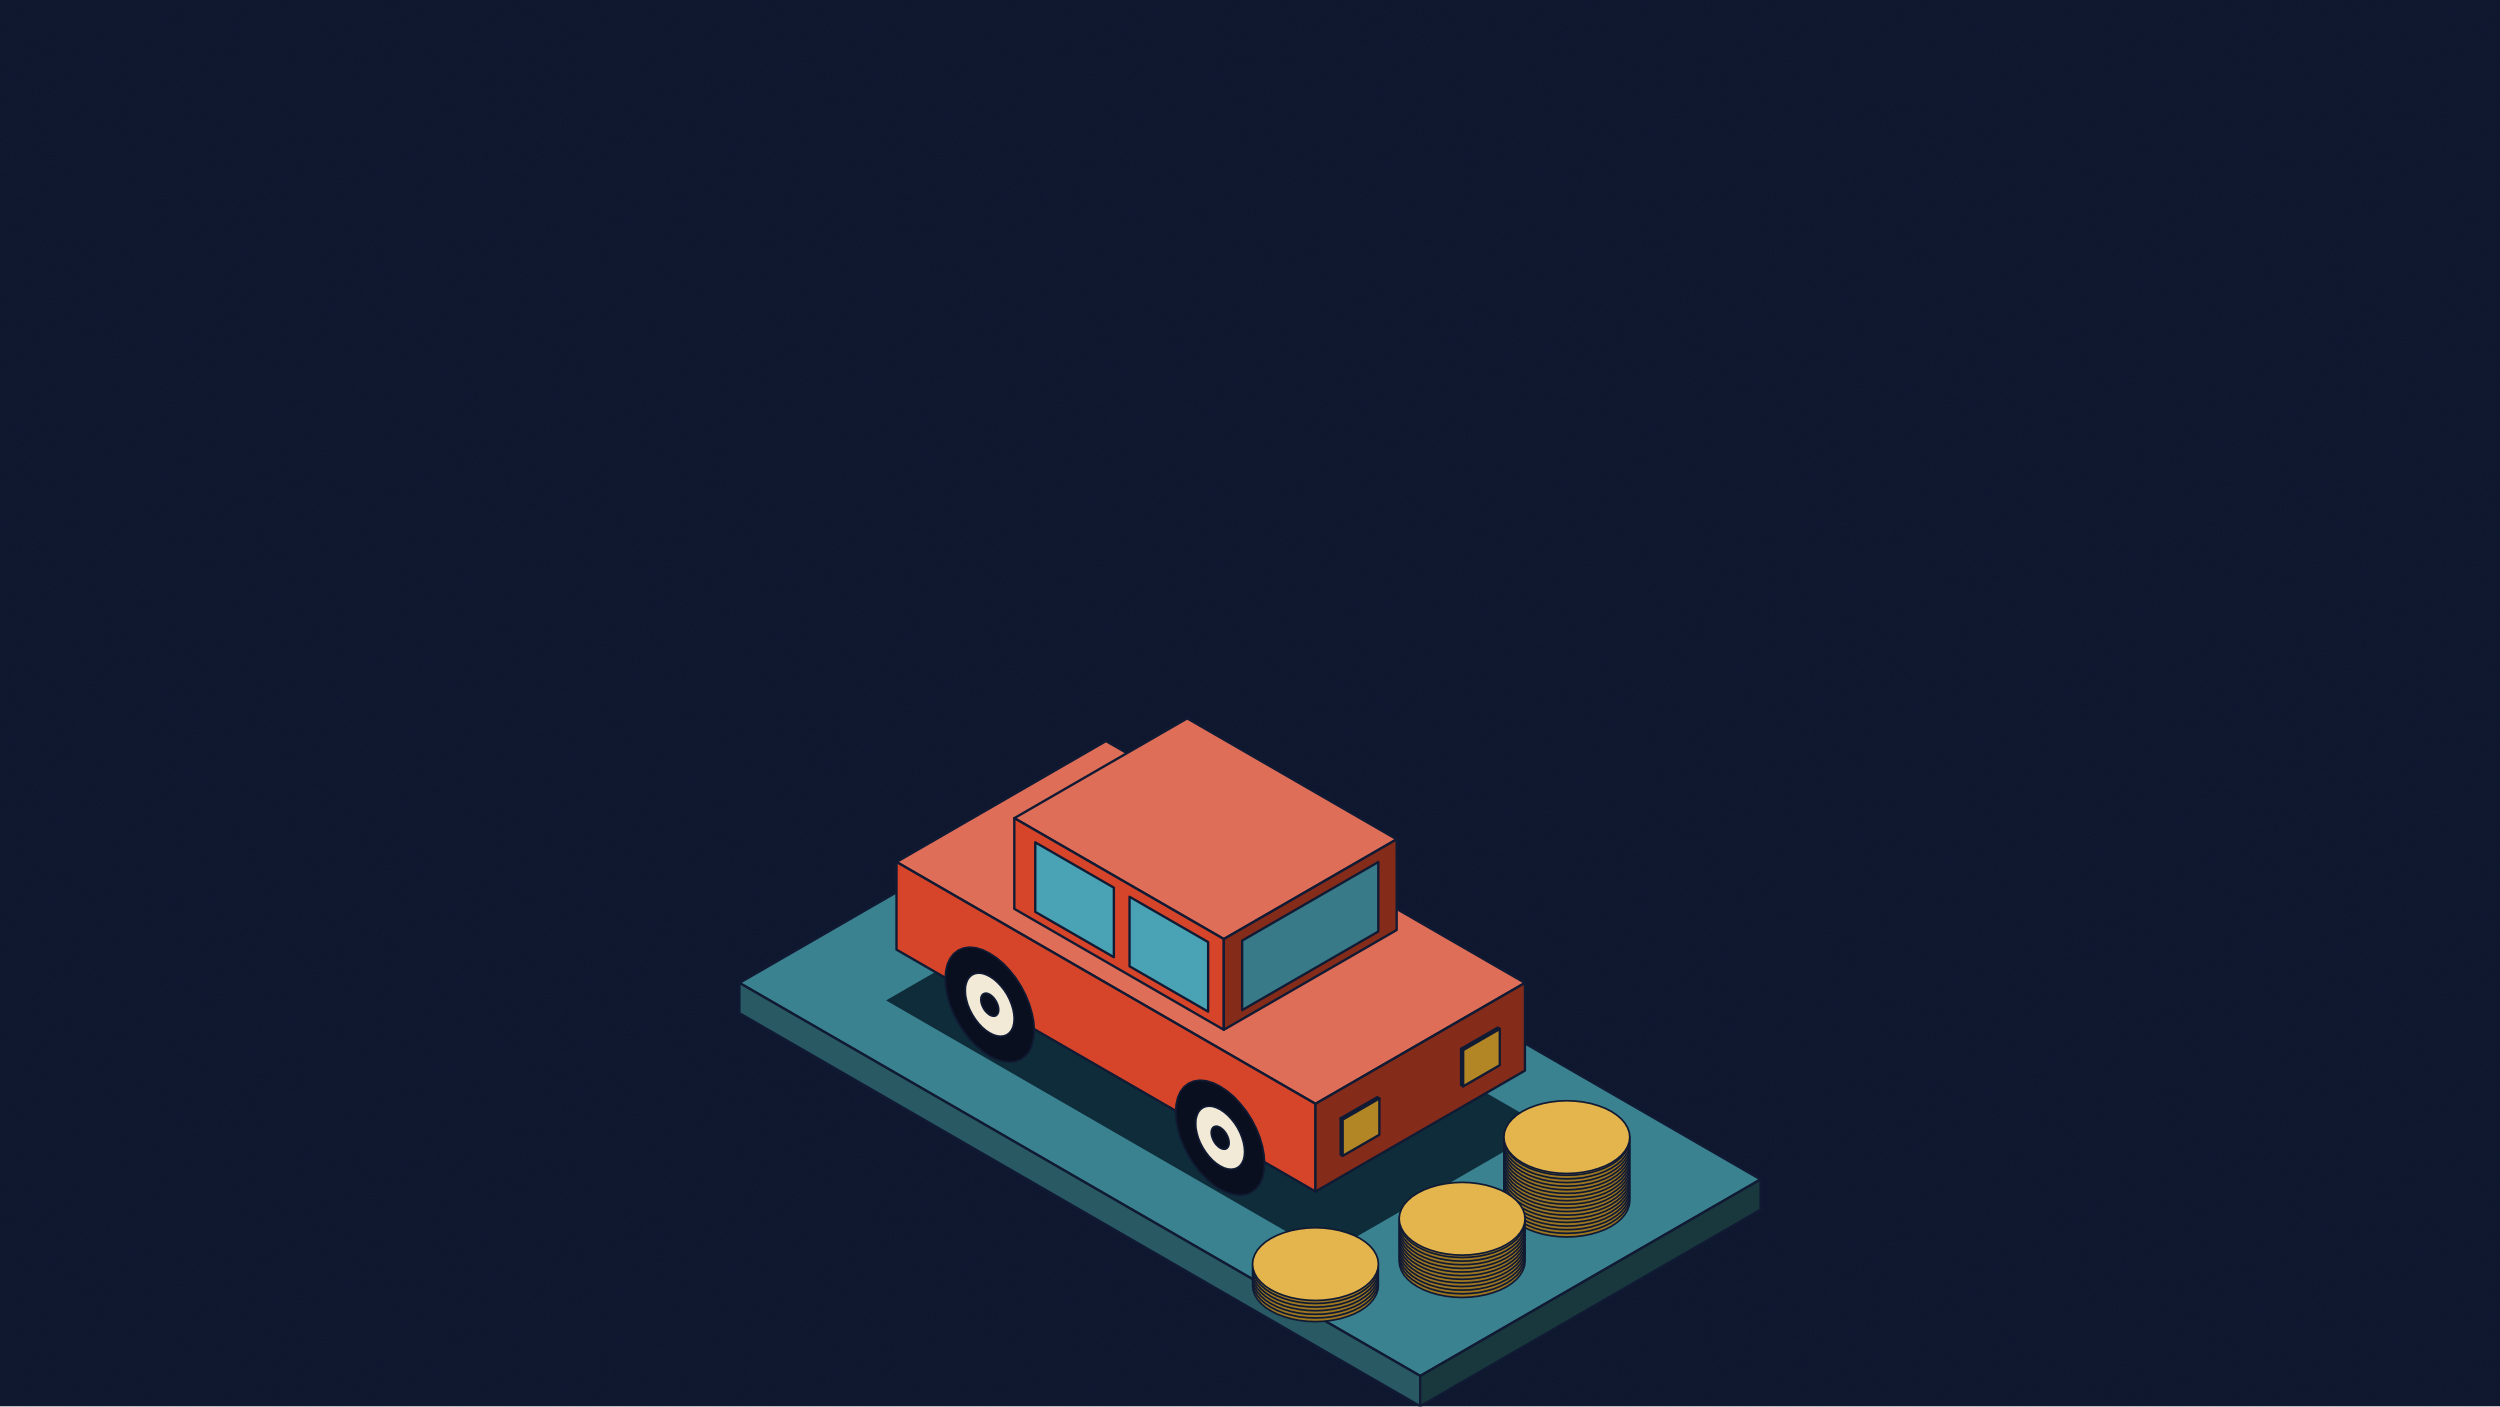
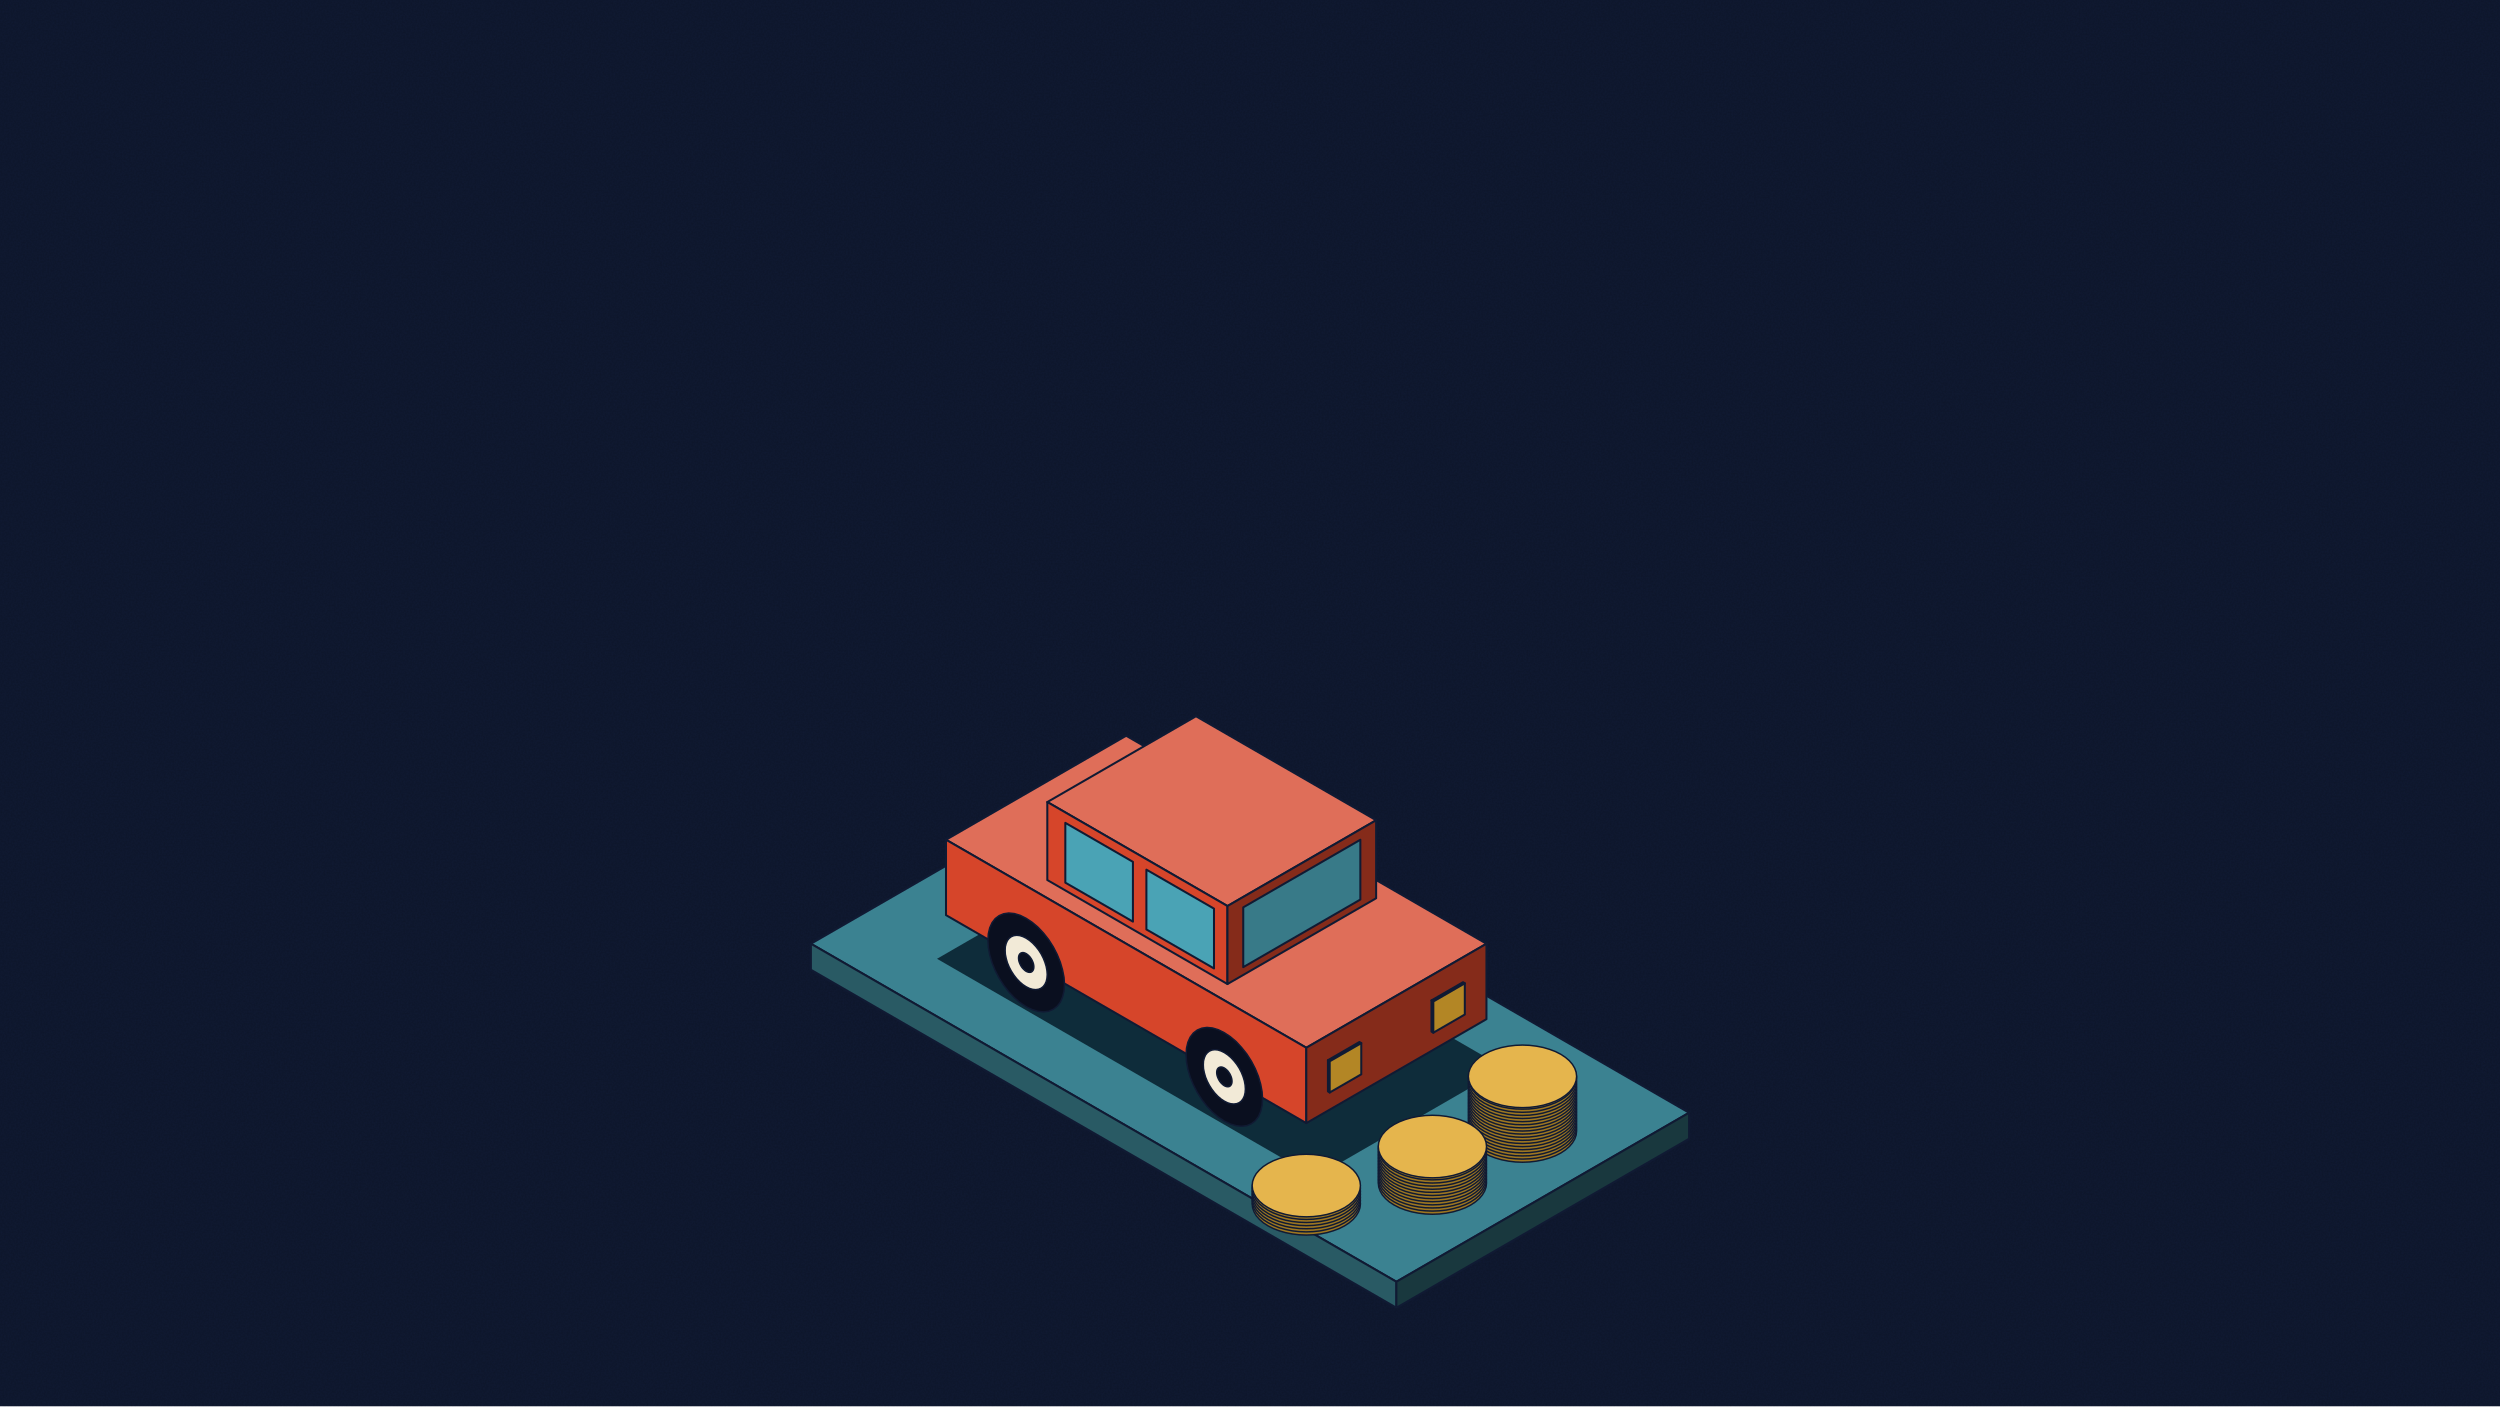
<svg xmlns="http://www.w3.org/2000/svg" viewBox="0 0 1600 900">
  <svg width="1600" height="900" viewBox="0 0 1600 900" preserveAspectRatio="xMidYMax slice">
    <defs>
      <filter id="f-grana">
        <feTurbulence type="fractalNoise" baseFrequency=".9" numOctaves="2" />
        <feColorMatrix values="0 0 0 0 0 0 0 0 0 0 0 0 0 0 0 0 0 0 .55 0" />
      </filter>
    </defs>
    <rect width="1600" height="900" fill="#101a33" />
    <rect width="1600" height="900" filter="url(#f-grana)" opacity=".35" />
  </svg>
-   <svg x="96" y="450" width="1408" height="450" viewBox="387.3 333.1 826 552.2" preserveAspectRatio="xMidYMax meet" overflow="hidden">
+   <svg x="96" y="450" width="1408" height="387" viewBox="387.3 333.1 826 552.2" preserveAspectRatio="xMidYMin meet" overflow="hidden">
    <defs>
      <filter id="s-grana">
        <feTurbulence type="fractalNoise" baseFrequency=".9" numOctaves="2" />
        <feColorMatrix values="0 0 0 0 0 0 0 0 0 0 0 0 0 0 0 0 0 0 .55 0" />
      </filter>
    </defs>
    <g transform="translate(8.8 16.9) scale(0.848)">
      <polygon points="775.8,450.0 1406.2,814.0 1091.0,996.0 460.5,632.0" fill="#3b8291" stroke="#101a33" stroke-width="2.2" stroke-linejoin="round" />
      <polygon points="460.5,632.0 1091.0,996.0 1091.0,1024.0 460.5,660.0" fill="#295a64" stroke="#101a33" stroke-width="2.2" stroke-linejoin="round" />
      <polygon points="1406.2,814.0 1091.0,996.0 1091.0,1024.0 1406.2,842.0" fill="#19383e" stroke="#101a33" stroke-width="2.2" stroke-linejoin="round" />
      <polygon points="800.0,530.6 1207.4,765.8 1003.7,883.4 596.3,648.2" fill="#0e2c3a" stroke="none" stroke-width="2.2" stroke-linejoin="round" />
      <polygon points="800.0,408.0 1188.0,632.0 994.0,744.0 606.0,520.0" fill="#df6e59" stroke="#101a33" stroke-width="2.2" stroke-linejoin="round" />
      <polygon points="606.0,520.0 994.0,744.0 994.0,825.2 606.0,601.2" fill="#d6452a" stroke="#101a33" stroke-width="2.2" stroke-linejoin="round" />
      <polygon points="1188.0,632.0 994.0,744.0 994.0,825.2 1188.0,713.2" fill="#852b1a" stroke="#101a33" stroke-width="2.2" stroke-linejoin="round" />
      <polygon points="875.2,387.0 1069.2,499.0 909.1,591.4 715.1,479.4" fill="#df6e59" stroke="#101a33" stroke-width="2.2" stroke-linejoin="round" />
      <polygon points="715.1,479.4 909.1,591.4 909.1,675.4 715.1,563.4" fill="#d6452a" stroke="#101a33" stroke-width="2.2" stroke-linejoin="round" />
      <polygon points="1069.2,499.0 909.1,591.4 909.1,675.4 1069.2,583.0" fill="#852b1a" stroke="#101a33" stroke-width="2.2" stroke-linejoin="round" />
      <polygon points="734.5,501.8 807.3,543.8 807.3,608.2 734.5,566.2" fill="#4aa3b5" stroke="#101a33" stroke-width="2.2" stroke-linejoin="round" />
      <polygon points="821.8,552.2 894.6,594.2 894.6,658.6 821.8,616.6" fill="#4aa3b5" stroke="#101a33" stroke-width="2.2" stroke-linejoin="round" />
      <polygon points="1052.2,520.0 926.1,592.8 926.1,657.2 1052.2,584.4" fill="#387a88" stroke="#101a33" stroke-width="2.2" stroke-linejoin="round" />
      <polygon points="1162.8,673.4 1164.7,674.6 1130.8,694.2 1128.8,693.0" fill="#e0a82e" stroke="#101a33" stroke-width="2.2" stroke-linejoin="round" />
      <polygon points="1128.8,693.0 1130.8,694.2 1130.8,727.8 1128.8,726.6" fill="#e0a82e" stroke="#101a33" stroke-width="2.2" stroke-linejoin="round" />
      <polygon points="1164.7,674.6 1130.8,694.2 1130.8,727.8 1164.7,708.2" fill="#b38625" stroke="#101a33" stroke-width="2.2" stroke-linejoin="round" />
      <polygon points="1051.2,737.8 1053.2,739.0 1019.2,758.6 1017.3,757.4" fill="#e0a82e" stroke="#101a33" stroke-width="2.2" stroke-linejoin="round" />
      <polygon points="1017.3,757.4 1019.2,758.6 1019.2,792.2 1017.3,791.0" fill="#e0a82e" stroke="#101a33" stroke-width="2.2" stroke-linejoin="round" />
      <polygon points="1053.2,739.0 1019.2,758.6 1019.2,792.2 1053.2,772.6" fill="#b38625" stroke="#101a33" stroke-width="2.2" stroke-linejoin="round" />
      <polygon points="733.6,676.0 733.1,668.2 731.5,660.1 729.1,651.8 725.7,643.4 721.5,635.3 716.6,627.6 711.1,620.6 705.1,614.2 698.8,608.9 692.3,604.6 685.9,601.4 679.6,599.5 673.6,598.9 668.1,599.7 663.2,601.7 659.0,604.9 655.6,609.3 653.1,614.8 651.6,621.2 651.1,628.4 651.6,636.1 653.1,644.2 655.6,652.6 659.0,660.9 663.2,669.0 668.1,676.7 673.6,683.8 679.6,690.1 685.9,695.5 692.3,699.8 698.8,702.9 705.1,704.8 711.1,705.4 716.6,704.7 721.5,702.6 725.7,699.4 729.1,695.0 731.5,689.5 733.1,683.1" fill="#0a0f1f" stroke="#101a33" stroke-width="1.6" stroke-linejoin="round" />
      <polygon points="715.0,665.2 714.7,661.0 713.9,656.5 712.5,651.9 710.7,647.4 708.4,642.9 705.7,638.7 702.6,634.8 699.3,631.3 695.9,628.4 692.3,626.0 688.8,624.3 685.3,623.2 682.0,622.9 679.0,623.3 676.3,624.4 674.0,626.2 672.1,628.6 670.8,631.6 669.9,635.1 669.7,639.1 669.9,643.3 670.8,647.8 672.1,652.4 674.0,657.0 676.3,661.4 679.0,665.6 682.0,669.5 685.3,673.0 688.8,676.0 692.3,678.3 695.9,680.1 699.3,681.1 702.6,681.4 705.7,681.0 708.4,679.9 710.7,678.1 712.5,675.7 713.9,672.7 714.7,669.2" fill="#f2ead7" stroke="#101a33" stroke-width="1.6" stroke-linejoin="round" />
      <polygon points="700.6,656.9 700.5,655.4 700.2,653.7 699.7,652.1 699.0,650.4 698.2,648.8 697.2,647.3 696.1,645.8 694.9,644.6 693.6,643.5 692.3,642.6 691.0,642.0 689.8,641.6 688.6,641.5 687.5,641.7 686.5,642.1 685.7,642.7 685.0,643.6 684.5,644.7 684.2,646.0 684.1,647.4 684.2,648.9 684.5,650.6 685.0,652.2 685.7,653.9 686.5,655.5 687.5,657.1 688.6,658.5 689.8,659.7 691.0,660.8 692.3,661.7 693.6,662.3 694.9,662.7 696.1,662.8 697.2,662.7 698.2,662.3 699.0,661.6 699.7,660.7 700.2,659.6 700.5,658.4" fill="#0a0f1f" stroke="#101a33" stroke-width="1.6" stroke-linejoin="round" />
      <polygon points="946.9,799.2 946.4,791.4 944.9,783.3 942.5,775.0 939.1,766.6 934.9,758.5 930.0,750.8 924.4,743.8 918.5,737.4 912.2,732.1 905.7,727.8 899.3,724.6 893.0,722.7 887.0,722.1 881.5,722.9 876.6,724.9 872.4,728.1 869.0,732.5 866.5,738.0 865.0,744.4 864.5,751.6 865.0,759.3 866.5,767.4 869.0,775.8 872.4,784.1 876.6,792.2 881.5,799.9 887.0,807.0 893.0,813.3 899.3,818.7 905.7,823.0 912.2,826.1 918.5,828.0 924.4,828.6 930.0,827.9 934.9,825.8 939.1,822.6 942.5,818.2 944.9,812.7 946.4,806.3" fill="#0a0f1f" stroke="#101a33" stroke-width="1.6" stroke-linejoin="round" />
      <polygon points="928.4,788.5 928.1,784.2 927.3,779.7 925.9,775.1 924.1,770.6 921.8,766.1 919.1,761.9 916.0,758.0 912.7,754.5 909.3,751.6 905.7,749.2 902.2,747.5 898.7,746.4 895.4,746.1 892.4,746.5 889.7,747.6 887.4,749.4 885.5,751.8 884.2,754.8 883.3,758.3 883.1,762.3 883.3,766.5 884.2,771.0 885.5,775.6 887.4,780.2 889.7,784.6 892.4,788.8 895.4,792.7 898.7,796.2 902.2,799.2 905.7,801.5 909.3,803.3 912.7,804.3 916.0,804.6 919.1,804.2 921.8,803.1 924.1,801.3 925.9,798.9 927.3,795.9 928.1,792.4" fill="#f2ead7" stroke="#101a33" stroke-width="1.6" stroke-linejoin="round" />
      <polygon points="914.0,780.1 913.9,778.6 913.6,776.9 913.1,775.3 912.4,773.6 911.6,772.0 910.6,770.5 909.5,769.0 908.3,767.8 907.0,766.7 905.7,765.8 904.4,765.2 903.2,764.8 902.0,764.7 900.9,764.9 899.9,765.3 899.1,765.9 898.4,766.8 897.9,767.9 897.6,769.2 897.5,770.6 897.6,772.1 897.9,773.8 898.4,775.4 899.1,777.1 899.9,778.7 900.9,780.3 902.0,781.7 903.2,782.9 904.4,784.0 905.7,784.9 907.0,785.5 908.3,785.9 909.5,786.0 910.6,785.9 911.6,785.5 912.4,784.8 913.1,783.9 913.6,782.8 913.9,781.6" fill="#0a0f1f" stroke="#101a33" stroke-width="1.6" stroke-linejoin="round" />
      <polygon points="1268.0,857.4 1262.3,860.3 1255.9,862.7 1249.1,864.7 1241.9,866.1 1234.4,867.0 1226.8,867.3 1219.2,867.0 1211.7,866.1 1204.5,864.7 1197.6,862.7 1191.3,860.3 1185.6,857.4 1180.5,854.1 1176.3,850.4 1172.9,846.5 1170.5,842.3 1169.0,838.0 1168.5,833.6 1169.0,829.2 1170.5,824.9 1172.9,820.7 1176.3,816.8 1180.5,813.1 1185.6,809.8 1191.3,806.9 1197.6,804.5 1204.5,802.5 1211.7,801.1 1219.2,800.2 1226.8,799.9 1234.4,800.2 1241.9,801.1 1249.1,802.5 1255.9,804.5 1262.3,806.9 1268.0,809.8 1273.0,813.1 1277.3,816.8 1280.6,820.7 1283.1,824.9 1284.6,829.2 1285.1,833.6 1284.6,838.0 1283.1,842.3 1280.6,846.5 1277.3,850.4 1273.0,854.1" fill="#9d7620" stroke="#101a33" stroke-width="1.6" stroke-linejoin="round" />
      <polygon points="1268.0,854.0 1262.3,856.9 1255.9,859.4 1249.1,861.3 1241.9,862.8 1234.4,863.6 1226.8,863.9 1219.2,863.6 1211.7,862.8 1204.5,861.3 1197.6,859.4 1191.3,856.9 1185.6,854.0 1180.5,850.7 1176.3,847.1 1172.9,843.1 1170.5,839.0 1169.0,834.6 1168.5,830.2 1169.0,825.8 1170.5,821.5 1172.9,817.4 1176.3,813.4 1180.5,809.8 1185.6,806.4 1191.3,803.5 1197.6,801.1 1204.5,799.1 1211.7,797.7 1219.2,796.9 1226.8,796.6 1234.4,796.9 1241.9,797.7 1249.1,799.1 1255.9,801.1 1262.3,803.5 1268.0,806.4 1273.0,809.8 1277.3,813.4 1280.6,817.4 1283.1,821.5 1284.6,825.8 1285.1,830.2 1284.6,834.6 1283.1,839.0 1280.6,843.1 1277.3,847.1 1273.0,850.7" fill="#9d7620" stroke="#101a33" stroke-width="1.6" stroke-linejoin="round" />
      <polygon points="1268.0,850.7 1262.3,853.6 1255.9,856.0 1249.1,858.0 1241.9,859.4 1234.4,860.3 1226.8,860.5 1219.2,860.3 1211.7,859.4 1204.5,858.0 1197.6,856.0 1191.3,853.6 1185.6,850.7 1180.5,847.4 1176.3,843.7 1172.9,839.8 1170.5,835.6 1169.0,831.3 1168.5,826.9 1169.0,822.5 1170.5,818.2 1172.9,814.0 1176.3,810.1 1180.5,806.4 1185.6,803.1 1191.3,800.2 1197.6,797.7 1204.5,795.8 1211.7,794.4 1219.2,793.5 1226.8,793.2 1234.4,793.5 1241.9,794.4 1249.1,795.8 1255.9,797.7 1262.3,800.2 1268.0,803.1 1273.0,806.4 1277.3,810.1 1280.6,814.0 1283.1,818.2 1284.6,822.5 1285.1,826.9 1284.6,831.3 1283.1,835.6 1280.6,839.8 1277.3,843.7 1273.0,847.4" fill="#9d7620" stroke="#101a33" stroke-width="1.6" stroke-linejoin="round" />
      <polygon points="1268.0,847.3 1262.3,850.2 1255.9,852.7 1249.1,854.6 1241.9,856.0 1234.4,856.9 1226.8,857.2 1219.2,856.9 1211.7,856.0 1204.5,854.6 1197.6,852.7 1191.3,850.2 1185.6,847.3 1180.5,844.0 1176.3,840.3 1172.9,836.4 1170.5,832.2 1169.0,827.9 1168.5,823.5 1169.0,819.1 1170.5,814.8 1172.9,810.6 1176.3,806.7 1180.5,803.0 1185.6,799.7 1191.3,796.8 1197.6,794.4 1204.5,792.4 1211.7,791.0 1219.2,790.1 1226.8,789.9 1234.4,790.1 1241.9,791.0 1249.1,792.4 1255.9,794.4 1262.3,796.8 1268.0,799.7 1273.0,803.0 1277.3,806.7 1280.6,810.6 1283.1,814.8 1284.6,819.1 1285.1,823.5 1284.6,827.9 1283.1,832.2 1280.6,836.4 1277.3,840.3 1273.0,844.0" fill="#9d7620" stroke="#101a33" stroke-width="1.6" stroke-linejoin="round" />
      <polygon points="1268.0,844.0 1262.3,846.9 1255.9,849.3 1249.1,851.3 1241.9,852.7 1234.4,853.5 1226.8,853.8 1219.2,853.5 1211.7,852.7 1204.5,851.3 1197.6,849.3 1191.3,846.9 1185.6,844.0 1180.5,840.6 1176.3,837.0 1172.9,833.0 1170.5,828.9 1169.0,824.6 1168.5,820.2 1169.0,815.8 1170.5,811.4 1172.9,807.3 1176.3,803.3 1180.5,799.7 1185.6,796.4 1191.3,793.5 1197.6,791.0 1204.5,789.1 1211.7,787.6 1219.2,786.8 1226.8,786.5 1234.4,786.8 1241.9,787.6 1249.1,789.1 1255.9,791.0 1262.3,793.5 1268.0,796.4 1273.0,799.7 1277.3,803.3 1280.6,807.3 1283.1,811.4 1284.6,815.8 1285.1,820.2 1284.6,824.6 1283.1,828.9 1280.6,833.0 1277.3,837.0 1273.0,840.6" fill="#9d7620" stroke="#101a33" stroke-width="1.6" stroke-linejoin="round" />
      <polygon points="1268.0,840.6 1262.3,843.5 1255.9,845.9 1249.1,847.9 1241.9,849.3 1234.4,850.2 1226.8,850.5 1219.2,850.2 1211.7,849.3 1204.5,847.9 1197.6,845.9 1191.3,843.5 1185.6,840.6 1180.5,837.3 1176.3,833.6 1172.9,829.7 1170.5,825.5 1169.0,821.2 1168.5,816.8 1169.0,812.4 1170.5,808.1 1172.9,803.9 1176.3,800.0 1180.5,796.3 1185.6,793.0 1191.3,790.1 1197.6,787.7 1204.5,785.7 1211.7,784.3 1219.2,783.4 1226.8,783.1 1234.4,783.4 1241.9,784.3 1249.1,785.7 1255.9,787.7 1262.3,790.1 1268.0,793.0 1273.0,796.3 1277.3,800.0 1280.6,803.9 1283.1,808.1 1284.6,812.4 1285.1,816.8 1284.6,821.2 1283.1,825.5 1280.6,829.7 1277.3,833.6 1273.0,837.3" fill="#9d7620" stroke="#101a33" stroke-width="1.6" stroke-linejoin="round" />
      <polygon points="1268.0,837.2 1262.3,840.1 1255.9,842.6 1249.1,844.5 1241.9,846.0 1234.4,846.8 1226.8,847.1 1219.2,846.8 1211.7,846.0 1204.5,844.5 1197.6,842.6 1191.3,840.1 1185.6,837.2 1180.5,833.9 1176.3,830.3 1172.9,826.3 1170.5,822.2 1169.0,817.8 1168.5,813.4 1169.0,809.0 1170.5,804.7 1172.9,800.6 1176.3,796.6 1180.5,793.0 1185.6,789.6 1191.3,786.7 1197.6,784.3 1204.5,782.3 1211.7,780.9 1219.2,780.1 1226.8,779.8 1234.4,780.1 1241.9,780.9 1249.1,782.3 1255.9,784.3 1262.3,786.7 1268.0,789.6 1273.0,793.0 1277.3,796.6 1280.6,800.6 1283.1,804.7 1284.6,809.0 1285.1,813.4 1284.6,817.8 1283.1,822.2 1280.6,826.3 1277.3,830.3 1273.0,833.9" fill="#9d7620" stroke="#101a33" stroke-width="1.6" stroke-linejoin="round" />
      <polygon points="1268.0,833.9 1262.3,836.8 1255.9,839.2 1249.1,841.2 1241.9,842.6 1234.4,843.5 1226.8,843.7 1219.2,843.5 1211.7,842.6 1204.5,841.2 1197.6,839.2 1191.3,836.8 1185.6,833.9 1180.5,830.6 1176.3,826.9 1172.9,823.0 1170.5,818.8 1169.0,814.5 1168.5,810.1 1169.0,805.7 1170.5,801.4 1172.9,797.2 1176.3,793.3 1180.5,789.6 1185.6,786.3 1191.3,783.4 1197.6,780.9 1204.5,779.0 1211.7,777.6 1219.2,776.7 1226.8,776.4 1234.4,776.7 1241.9,777.6 1249.1,779.0 1255.9,780.9 1262.3,783.4 1268.0,786.3 1273.0,789.6 1277.3,793.3 1280.6,797.2 1283.1,801.4 1284.6,805.7 1285.1,810.1 1284.6,814.5 1283.1,818.8 1280.6,823.0 1277.3,826.9 1273.0,830.6" fill="#9d7620" stroke="#101a33" stroke-width="1.6" stroke-linejoin="round" />
      <polygon points="1268.0,830.5 1262.3,833.4 1255.9,835.9 1249.1,837.8 1241.9,839.2 1234.4,840.1 1226.8,840.4 1219.2,840.1 1211.7,839.2 1204.5,837.8 1197.6,835.9 1191.3,833.4 1185.6,830.5 1180.5,827.2 1176.3,823.5 1172.9,819.6 1170.5,815.4 1169.0,811.1 1168.5,806.7 1169.0,802.3 1170.5,798.0 1172.9,793.8 1176.3,789.9 1180.5,786.2 1185.6,782.9 1191.3,780.0 1197.6,777.6 1204.5,775.6 1211.7,774.2 1219.2,773.3 1226.8,773.1 1234.4,773.3 1241.9,774.2 1249.1,775.6 1255.9,777.6 1262.3,780.0 1268.0,782.9 1273.0,786.2 1277.3,789.9 1280.6,793.8 1283.1,798.0 1284.6,802.3 1285.1,806.7 1284.6,811.1 1283.1,815.4 1280.6,819.6 1277.3,823.5 1273.0,827.2" fill="#9d7620" stroke="#101a33" stroke-width="1.6" stroke-linejoin="round" />
      <polygon points="1268.0,827.2 1262.3,830.1 1255.9,832.5 1249.1,834.5 1241.9,835.9 1234.4,836.7 1226.8,837.0 1219.2,836.7 1211.7,835.9 1204.5,834.5 1197.6,832.5 1191.3,830.1 1185.6,827.2 1180.5,823.8 1176.3,820.2 1172.9,816.2 1170.5,812.1 1169.0,807.8 1168.5,803.4 1169.0,799.0 1170.5,794.6 1172.9,790.5 1176.3,786.5 1180.5,782.9 1185.6,779.6 1191.3,776.7 1197.6,774.2 1204.5,772.3 1211.7,770.8 1219.2,770.0 1226.8,769.7 1234.4,770.0 1241.9,770.8 1249.1,772.3 1255.9,774.2 1262.3,776.7 1268.0,779.6 1273.0,782.9 1277.3,786.5 1280.6,790.5 1283.1,794.6 1284.6,799.0 1285.1,803.4 1284.6,807.8 1283.1,812.1 1280.6,816.2 1277.3,820.2 1273.0,823.8" fill="#9d7620" stroke="#101a33" stroke-width="1.6" stroke-linejoin="round" />
      <polygon points="1268.0,823.8 1262.3,826.7 1255.9,829.1 1249.1,831.1 1241.9,832.5 1234.4,833.4 1226.8,833.7 1219.2,833.4 1211.7,832.5 1204.5,831.1 1197.6,829.1 1191.3,826.7 1185.6,823.8 1180.5,820.5 1176.3,816.8 1172.9,812.9 1170.5,808.7 1169.0,804.4 1168.5,800.0 1169.0,795.6 1170.5,791.3 1172.9,787.1 1176.3,783.2 1180.5,779.5 1185.6,776.2 1191.3,773.3 1197.6,770.9 1204.5,768.9 1211.7,767.5 1219.2,766.6 1226.8,766.3 1234.4,766.6 1241.9,767.5 1249.1,768.9 1255.9,770.9 1262.3,773.3 1268.0,776.2 1273.0,779.5 1277.3,783.2 1280.6,787.1 1283.1,791.3 1284.6,795.6 1285.1,800.0 1284.6,804.4 1283.1,808.7 1280.6,812.9 1277.3,816.8 1273.0,820.5" fill="#9d7620" stroke="#101a33" stroke-width="1.6" stroke-linejoin="round" />
      <polygon points="1268.0,820.4 1262.3,823.3 1255.9,825.8 1249.1,827.7 1241.9,829.2 1234.4,830.0 1226.8,830.3 1219.2,830.0 1211.7,829.2 1204.5,827.7 1197.6,825.8 1191.3,823.3 1185.6,820.4 1180.5,817.1 1176.3,813.5 1172.9,809.5 1170.5,805.4 1169.0,801.0 1168.5,796.6 1169.0,792.2 1170.5,787.9 1172.9,783.8 1176.3,779.8 1180.5,776.2 1185.6,772.8 1191.3,769.9 1197.6,767.5 1204.5,765.5 1211.7,764.1 1219.2,763.3 1226.8,763.0 1234.4,763.3 1241.9,764.1 1249.1,765.5 1255.9,767.5 1262.3,769.9 1268.0,772.8 1273.0,776.2 1277.3,779.8 1280.6,783.8 1283.1,787.9 1284.6,792.2 1285.1,796.6 1284.6,801.0 1283.1,805.4 1280.6,809.5 1277.3,813.5 1273.0,817.1" fill="#9d7620" stroke="#101a33" stroke-width="1.6" stroke-linejoin="round" />
      <polygon points="1268.0,817.1 1262.3,820.0 1255.9,822.4 1249.1,824.4 1241.9,825.8 1234.4,826.7 1226.8,826.9 1219.2,826.7 1211.7,825.8 1204.5,824.4 1197.6,822.4 1191.3,820.0 1185.6,817.1 1180.5,813.8 1176.3,810.1 1172.9,806.2 1170.5,802.0 1169.0,797.7 1168.5,793.3 1169.0,788.9 1170.5,784.6 1172.9,780.4 1176.3,776.5 1180.5,772.8 1185.6,769.5 1191.3,766.6 1197.6,764.1 1204.5,762.2 1211.7,760.8 1219.2,759.9 1226.8,759.6 1234.4,759.9 1241.9,760.8 1249.1,762.2 1255.9,764.1 1262.3,766.6 1268.0,769.5 1273.0,772.8 1277.3,776.5 1280.6,780.4 1283.1,784.6 1284.6,788.9 1285.1,793.3 1284.6,797.7 1283.1,802.0 1280.6,806.2 1277.3,810.1 1273.0,813.8" fill="#9d7620" stroke="#101a33" stroke-width="1.6" stroke-linejoin="round" />
      <polygon points="1268.0,813.7 1262.3,816.6 1255.9,819.1 1249.1,821.0 1241.9,822.4 1234.4,823.3 1226.8,823.6 1219.2,823.3 1211.7,822.4 1204.5,821.0 1197.6,819.1 1191.3,816.6 1185.6,813.7 1180.5,810.4 1176.3,806.7 1172.9,802.8 1170.5,798.6 1169.0,794.3 1168.5,789.9 1169.0,785.5 1170.5,781.2 1172.9,777.0 1176.3,773.1 1180.5,769.4 1185.6,766.1 1191.3,763.2 1197.6,760.8 1204.5,758.8 1211.7,757.4 1219.2,756.5 1226.8,756.3 1234.4,756.5 1241.9,757.4 1249.1,758.8 1255.9,760.8 1262.3,763.2 1268.0,766.1 1273.0,769.4 1277.3,773.1 1280.6,777.0 1283.1,781.2 1284.6,785.5 1285.1,789.9 1284.6,794.3 1283.1,798.6 1280.6,802.8 1277.3,806.7 1273.0,810.4" fill="#9d7620" stroke="#101a33" stroke-width="1.6" stroke-linejoin="round" />
      <polygon points="1268.0,810.4 1262.3,813.3 1255.9,815.7 1249.1,817.7 1241.9,819.1 1234.4,819.9 1226.8,820.2 1219.2,819.9 1211.7,819.1 1204.5,817.7 1197.6,815.7 1191.3,813.3 1185.6,810.4 1180.5,807.0 1176.3,803.4 1172.9,799.4 1170.5,795.3 1169.0,791.0 1168.5,786.6 1169.0,782.2 1170.5,777.8 1172.9,773.7 1176.3,769.7 1180.5,766.1 1185.6,762.8 1191.3,759.9 1197.6,757.4 1204.5,755.5 1211.7,754.0 1219.2,753.2 1226.8,752.9 1234.4,753.2 1241.9,754.0 1249.1,755.5 1255.9,757.4 1262.3,759.9 1268.0,762.8 1273.0,766.1 1277.3,769.7 1280.6,773.7 1283.1,777.8 1284.6,782.2 1285.1,786.6 1284.6,791.0 1283.1,795.3 1280.6,799.4 1277.3,803.4 1273.0,807.0" fill="#9d7620" stroke="#101a33" stroke-width="1.6" stroke-linejoin="round" />
      <polygon points="1268.0,807.0 1262.3,809.9 1255.9,812.3 1249.1,814.3 1241.9,815.7 1234.4,816.6 1226.8,816.9 1219.2,816.6 1211.7,815.7 1204.5,814.3 1197.6,812.3 1191.3,809.9 1185.6,807.0 1180.5,803.7 1176.3,800.0 1172.9,796.1 1170.5,791.9 1169.0,787.6 1168.5,783.2 1169.0,778.8 1170.5,774.5 1172.9,770.3 1176.3,766.4 1180.5,762.7 1185.6,759.4 1191.3,756.5 1197.6,754.1 1204.5,752.1 1211.7,750.7 1219.2,749.8 1226.8,749.5 1234.4,749.8 1241.9,750.7 1249.1,752.1 1255.9,754.1 1262.3,756.5 1268.0,759.4 1273.0,762.7 1277.3,766.4 1280.6,770.3 1283.1,774.5 1284.6,778.8 1285.1,783.2 1284.6,787.6 1283.1,791.9 1280.6,796.1 1277.3,800.0 1273.0,803.7" fill="#9d7620" stroke="#101a33" stroke-width="1.6" stroke-linejoin="round" />
      <polygon points="1268.0,803.6 1262.3,806.5 1255.9,809.0 1249.1,810.9 1241.9,812.4 1234.4,813.2 1226.8,813.5 1219.2,813.2 1211.7,812.4 1204.5,810.9 1197.6,809.0 1191.3,806.5 1185.6,803.6 1180.5,800.3 1176.3,796.7 1172.9,792.7 1170.5,788.6 1169.0,784.2 1168.5,779.8 1169.0,775.4 1170.5,771.1 1172.9,767.0 1176.3,763.0 1180.5,759.4 1185.6,756.0 1191.3,753.1 1197.6,750.7 1204.5,748.7 1211.7,747.3 1219.2,746.5 1226.8,746.2 1234.4,746.5 1241.9,747.3 1249.1,748.7 1255.9,750.7 1262.3,753.1 1268.0,756.0 1273.0,759.4 1277.3,763.0 1280.6,767.0 1283.1,771.1 1284.6,775.4 1285.1,779.8 1284.6,784.2 1283.1,788.6 1280.6,792.7 1277.3,796.7 1273.0,800.3" fill="#9d7620" stroke="#101a33" stroke-width="1.6" stroke-linejoin="round" />
      <polygon points="1268.0,800.3 1262.3,803.2 1255.9,805.6 1249.1,807.6 1241.9,809.0 1234.4,809.9 1226.8,810.1 1219.2,809.9 1211.7,809.0 1204.5,807.6 1197.6,805.6 1191.3,803.2 1185.6,800.3 1180.5,797.0 1176.3,793.3 1172.9,789.4 1170.5,785.2 1169.0,780.9 1168.5,776.5 1169.0,772.1 1170.5,767.8 1172.9,763.6 1176.3,759.7 1180.5,756.0 1185.6,752.7 1191.3,749.8 1197.6,747.3 1204.5,745.4 1211.7,744.0 1219.2,743.1 1226.8,742.8 1234.4,743.1 1241.9,744.0 1249.1,745.4 1255.9,747.3 1262.3,749.8 1268.0,752.7 1273.0,756.0 1277.3,759.7 1280.6,763.6 1283.1,767.8 1284.6,772.1 1285.1,776.5 1284.6,780.9 1283.1,785.2 1280.6,789.4 1277.3,793.3 1273.0,797.0" fill="#9d7620" stroke="#101a33" stroke-width="1.6" stroke-linejoin="round" />
      <polygon points="1268.0,798.6 1262.3,801.5 1255.9,803.9 1249.1,805.9 1241.9,807.3 1234.4,808.2 1226.8,808.5 1219.2,808.2 1211.7,807.3 1204.5,805.9 1197.6,803.9 1191.3,801.5 1185.6,798.6 1180.5,795.3 1176.3,791.6 1172.9,787.7 1170.5,783.5 1169.0,779.2 1168.5,774.8 1169.0,770.4 1170.5,766.1 1172.9,761.9 1176.3,758.0 1180.5,754.3 1185.6,751.0 1191.3,748.1 1197.6,745.7 1204.5,743.7 1211.7,742.3 1219.2,741.4 1226.8,741.1 1234.4,741.4 1241.9,742.3 1249.1,743.7 1255.9,745.7 1262.3,748.1 1268.0,751.0 1273.0,754.3 1277.3,758.0 1280.6,761.9 1283.1,766.1 1284.6,770.4 1285.1,774.8 1284.6,779.2 1283.1,783.5 1280.6,787.7 1277.3,791.6 1273.0,795.3" fill="#e5b54d" stroke="#101a33" stroke-width="1.6" stroke-linejoin="round" />
      <polygon points="1171.0,913.4 1165.3,916.3 1158.9,918.7 1152.1,920.7 1144.9,922.1 1137.4,923.0 1129.8,923.3 1122.2,923.0 1114.7,922.1 1107.5,920.7 1100.6,918.7 1094.3,916.3 1088.6,913.4 1083.5,910.1 1079.3,906.4 1075.9,902.5 1073.5,898.3 1072.0,894.0 1071.5,889.6 1072.0,885.2 1073.5,880.9 1075.9,876.7 1079.3,872.8 1083.5,869.1 1088.6,865.8 1094.3,862.9 1100.6,860.5 1107.5,858.5 1114.7,857.1 1122.2,856.2 1129.8,855.9 1137.4,856.2 1144.9,857.1 1152.1,858.5 1158.9,860.5 1165.3,862.9 1171.0,865.8 1176.0,869.1 1180.3,872.8 1183.6,876.7 1186.1,880.9 1187.6,885.2 1188.1,889.6 1187.6,894.0 1186.1,898.3 1183.6,902.5 1180.3,906.4 1176.0,910.1" fill="#9d7620" stroke="#101a33" stroke-width="1.6" stroke-linejoin="round" />
      <polygon points="1171.0,910.0 1165.3,912.9 1158.9,915.4 1152.1,917.3 1144.9,918.8 1137.4,919.6 1129.8,919.9 1122.2,919.6 1114.7,918.8 1107.5,917.3 1100.6,915.4 1094.3,912.9 1088.6,910.0 1083.5,906.7 1079.3,903.1 1075.9,899.1 1073.5,895.0 1072.0,890.6 1071.5,886.2 1072.0,881.8 1073.5,877.5 1075.9,873.4 1079.3,869.4 1083.5,865.8 1088.6,862.4 1094.3,859.5 1100.6,857.1 1107.5,855.1 1114.7,853.7 1122.2,852.9 1129.8,852.6 1137.4,852.9 1144.9,853.7 1152.1,855.1 1158.9,857.1 1165.3,859.5 1171.0,862.4 1176.0,865.8 1180.3,869.4 1183.6,873.4 1186.1,877.5 1187.6,881.8 1188.1,886.2 1187.6,890.6 1186.1,895.0 1183.6,899.1 1180.3,903.1 1176.0,906.7" fill="#9d7620" stroke="#101a33" stroke-width="1.6" stroke-linejoin="round" />
      <polygon points="1171.0,906.7 1165.3,909.6 1158.9,912.0 1152.1,914.0 1144.9,915.4 1137.4,916.3 1129.8,916.5 1122.2,916.3 1114.7,915.4 1107.5,914.0 1100.6,912.0 1094.3,909.6 1088.6,906.7 1083.5,903.4 1079.3,899.7 1075.9,895.8 1073.5,891.6 1072.0,887.3 1071.5,882.9 1072.0,878.5 1073.5,874.2 1075.9,870.0 1079.3,866.1 1083.5,862.4 1088.6,859.1 1094.3,856.2 1100.6,853.7 1107.5,851.8 1114.7,850.4 1122.2,849.5 1129.8,849.2 1137.4,849.5 1144.9,850.4 1152.1,851.8 1158.9,853.7 1165.3,856.2 1171.0,859.1 1176.0,862.4 1180.3,866.1 1183.6,870.0 1186.1,874.2 1187.6,878.5 1188.1,882.9 1187.6,887.3 1186.1,891.6 1183.6,895.8 1180.3,899.7 1176.0,903.4" fill="#9d7620" stroke="#101a33" stroke-width="1.6" stroke-linejoin="round" />
      <polygon points="1171.0,903.3 1165.3,906.2 1158.9,908.7 1152.1,910.6 1144.9,912.0 1137.4,912.9 1129.8,913.2 1122.2,912.9 1114.7,912.0 1107.5,910.6 1100.6,908.7 1094.3,906.2 1088.6,903.3 1083.5,900.0 1079.3,896.3 1075.9,892.4 1073.5,888.2 1072.0,883.9 1071.5,879.5 1072.0,875.1 1073.5,870.8 1075.9,866.6 1079.3,862.7 1083.5,859.0 1088.6,855.7 1094.3,852.8 1100.6,850.4 1107.5,848.4 1114.7,847.0 1122.2,846.1 1129.8,845.9 1137.4,846.1 1144.9,847.0 1152.1,848.4 1158.9,850.4 1165.3,852.8 1171.0,855.7 1176.0,859.0 1180.3,862.7 1183.6,866.6 1186.1,870.8 1187.6,875.1 1188.1,879.5 1187.6,883.9 1186.1,888.2 1183.6,892.4 1180.3,896.3 1176.0,900.0" fill="#9d7620" stroke="#101a33" stroke-width="1.6" stroke-linejoin="round" />
      <polygon points="1171.0,900.0 1165.3,902.9 1158.9,905.3 1152.1,907.3 1144.9,908.7 1137.4,909.5 1129.8,909.8 1122.2,909.5 1114.7,908.7 1107.5,907.3 1100.6,905.3 1094.3,902.9 1088.6,900.0 1083.5,896.6 1079.3,893.0 1075.9,889.0 1073.5,884.9 1072.0,880.6 1071.5,876.2 1072.0,871.8 1073.5,867.4 1075.9,863.3 1079.3,859.3 1083.5,855.7 1088.6,852.4 1094.3,849.5 1100.6,847.0 1107.5,845.1 1114.7,843.6 1122.2,842.8 1129.8,842.5 1137.4,842.8 1144.9,843.6 1152.1,845.1 1158.9,847.0 1165.3,849.5 1171.0,852.4 1176.0,855.7 1180.3,859.3 1183.6,863.3 1186.1,867.4 1187.6,871.8 1188.1,876.2 1187.6,880.6 1186.1,884.9 1183.6,889.0 1180.3,893.0 1176.0,896.6" fill="#9d7620" stroke="#101a33" stroke-width="1.6" stroke-linejoin="round" />
      <polygon points="1171.0,896.6 1165.3,899.5 1158.9,901.9 1152.1,903.9 1144.9,905.3 1137.4,906.2 1129.8,906.5 1122.2,906.2 1114.7,905.3 1107.5,903.9 1100.6,901.9 1094.3,899.5 1088.6,896.6 1083.5,893.3 1079.3,889.6 1075.9,885.7 1073.5,881.5 1072.0,877.2 1071.5,872.8 1072.0,868.4 1073.5,864.1 1075.9,859.9 1079.3,856.0 1083.5,852.3 1088.6,849.0 1094.3,846.1 1100.6,843.7 1107.5,841.7 1114.7,840.3 1122.2,839.4 1129.8,839.1 1137.4,839.4 1144.9,840.3 1152.1,841.7 1158.9,843.7 1165.3,846.1 1171.0,849.0 1176.0,852.3 1180.3,856.0 1183.6,859.9 1186.1,864.1 1187.6,868.4 1188.1,872.8 1187.6,877.2 1186.1,881.5 1183.6,885.7 1180.3,889.6 1176.0,893.3" fill="#9d7620" stroke="#101a33" stroke-width="1.6" stroke-linejoin="round" />
      <polygon points="1171.0,893.2 1165.3,896.1 1158.9,898.6 1152.1,900.5 1144.9,902.0 1137.4,902.8 1129.8,903.1 1122.2,902.8 1114.7,902.0 1107.5,900.5 1100.6,898.6 1094.3,896.1 1088.6,893.2 1083.5,889.9 1079.3,886.3 1075.9,882.3 1073.5,878.2 1072.0,873.8 1071.5,869.4 1072.0,865.0 1073.5,860.7 1075.9,856.6 1079.3,852.6 1083.5,849.0 1088.6,845.6 1094.3,842.7 1100.6,840.3 1107.5,838.3 1114.7,836.9 1122.2,836.1 1129.8,835.8 1137.4,836.1 1144.9,836.9 1152.1,838.3 1158.9,840.3 1165.3,842.7 1171.0,845.6 1176.0,849.0 1180.3,852.6 1183.6,856.6 1186.1,860.7 1187.6,865.0 1188.1,869.4 1187.6,873.8 1186.1,878.2 1183.6,882.3 1180.3,886.3 1176.0,889.9" fill="#9d7620" stroke="#101a33" stroke-width="1.6" stroke-linejoin="round" />
      <polygon points="1171.0,889.9 1165.3,892.8 1158.9,895.2 1152.1,897.2 1144.9,898.6 1137.4,899.5 1129.8,899.7 1122.2,899.5 1114.7,898.6 1107.5,897.2 1100.6,895.2 1094.3,892.8 1088.6,889.9 1083.5,886.6 1079.3,882.9 1075.9,879.0 1073.5,874.8 1072.0,870.5 1071.5,866.1 1072.0,861.7 1073.5,857.4 1075.9,853.2 1079.3,849.3 1083.5,845.6 1088.6,842.3 1094.3,839.4 1100.6,836.9 1107.5,835.0 1114.7,833.6 1122.2,832.7 1129.8,832.4 1137.4,832.7 1144.9,833.6 1152.1,835.0 1158.9,836.9 1165.3,839.4 1171.0,842.3 1176.0,845.6 1180.3,849.3 1183.6,853.2 1186.1,857.4 1187.6,861.7 1188.1,866.1 1187.6,870.5 1186.1,874.8 1183.6,879.0 1180.3,882.9 1176.0,886.6" fill="#9d7620" stroke="#101a33" stroke-width="1.6" stroke-linejoin="round" />
      <polygon points="1171.0,886.5 1165.3,889.4 1158.9,891.9 1152.1,893.8 1144.9,895.2 1137.4,896.1 1129.8,896.4 1122.2,896.1 1114.7,895.2 1107.5,893.8 1100.6,891.9 1094.3,889.4 1088.6,886.5 1083.5,883.2 1079.3,879.5 1075.9,875.6 1073.5,871.4 1072.0,867.1 1071.5,862.7 1072.0,858.3 1073.5,854.0 1075.9,849.8 1079.3,845.9 1083.5,842.2 1088.6,838.9 1094.3,836.0 1100.6,833.6 1107.5,831.6 1114.7,830.2 1122.2,829.3 1129.8,829.1 1137.4,829.3 1144.9,830.2 1152.1,831.6 1158.9,833.6 1165.3,836.0 1171.0,838.9 1176.0,842.2 1180.3,845.9 1183.6,849.8 1186.1,854.0 1187.6,858.3 1188.1,862.7 1187.6,867.1 1186.1,871.4 1183.6,875.6 1180.3,879.5 1176.0,883.2" fill="#9d7620" stroke="#101a33" stroke-width="1.6" stroke-linejoin="round" />
      <polygon points="1171.0,883.2 1165.3,886.1 1158.9,888.5 1152.1,890.5 1144.9,891.9 1137.4,892.7 1129.8,893.0 1122.2,892.7 1114.7,891.9 1107.5,890.5 1100.6,888.5 1094.3,886.1 1088.6,883.2 1083.5,879.8 1079.3,876.2 1075.9,872.2 1073.5,868.1 1072.0,863.8 1071.5,859.4 1072.0,855.0 1073.5,850.6 1075.9,846.5 1079.3,842.5 1083.5,838.9 1088.6,835.6 1094.3,832.7 1100.6,830.2 1107.5,828.3 1114.7,826.8 1122.2,826.0 1129.8,825.7 1137.4,826.0 1144.9,826.8 1152.1,828.3 1158.9,830.2 1165.3,832.7 1171.0,835.6 1176.0,838.9 1180.3,842.5 1183.6,846.5 1186.1,850.6 1187.6,855.0 1188.1,859.4 1187.6,863.8 1186.1,868.1 1183.6,872.2 1180.3,876.2 1176.0,879.8" fill="#9d7620" stroke="#101a33" stroke-width="1.6" stroke-linejoin="round" />
      <polygon points="1171.0,879.8 1165.3,882.7 1158.9,885.1 1152.1,887.1 1144.9,888.5 1137.4,889.4 1129.8,889.7 1122.2,889.4 1114.7,888.5 1107.5,887.1 1100.6,885.1 1094.3,882.7 1088.6,879.8 1083.5,876.5 1079.3,872.8 1075.9,868.9 1073.5,864.7 1072.0,860.4 1071.5,856.0 1072.0,851.6 1073.5,847.3 1075.9,843.1 1079.3,839.2 1083.5,835.5 1088.6,832.2 1094.3,829.3 1100.6,826.9 1107.5,824.9 1114.7,823.5 1122.2,822.6 1129.8,822.3 1137.4,822.6 1144.9,823.5 1152.1,824.9 1158.9,826.9 1165.3,829.3 1171.0,832.2 1176.0,835.5 1180.3,839.2 1183.6,843.1 1186.1,847.3 1187.6,851.6 1188.1,856.0 1187.6,860.4 1186.1,864.7 1183.6,868.9 1180.3,872.8 1176.0,876.5" fill="#9d7620" stroke="#101a33" stroke-width="1.6" stroke-linejoin="round" />
      <polygon points="1171.0,876.4 1165.3,879.3 1158.9,881.8 1152.1,883.7 1144.9,885.2 1137.4,886.0 1129.8,886.3 1122.2,886.0 1114.7,885.2 1107.5,883.7 1100.6,881.8 1094.3,879.3 1088.6,876.4 1083.5,873.1 1079.3,869.5 1075.9,865.5 1073.5,861.4 1072.0,857.0 1071.5,852.6 1072.0,848.2 1073.5,843.9 1075.9,839.8 1079.3,835.8 1083.5,832.2 1088.6,828.8 1094.3,825.9 1100.6,823.5 1107.5,821.5 1114.7,820.1 1122.2,819.3 1129.8,819.0 1137.4,819.3 1144.9,820.1 1152.1,821.5 1158.9,823.5 1165.3,825.9 1171.0,828.8 1176.0,832.2 1180.3,835.8 1183.6,839.8 1186.1,843.9 1187.6,848.2 1188.1,852.6 1187.6,857.0 1186.1,861.4 1183.6,865.5 1180.3,869.5 1176.0,873.1" fill="#9d7620" stroke="#101a33" stroke-width="1.6" stroke-linejoin="round" />
      <polygon points="1171.0,874.2 1165.3,877.1 1158.9,879.5 1152.1,881.5 1144.9,882.9 1137.4,883.8 1129.8,884.1 1122.2,883.8 1114.7,882.9 1107.5,881.5 1100.6,879.5 1094.3,877.1 1088.6,874.2 1083.5,870.9 1079.3,867.2 1075.9,863.3 1073.5,859.1 1072.0,854.8 1071.5,850.4 1072.0,846.0 1073.5,841.7 1075.9,837.5 1079.3,833.6 1083.5,829.9 1088.6,826.6 1094.3,823.7 1100.6,821.3 1107.5,819.3 1114.7,817.9 1122.2,817.0 1129.8,816.7 1137.4,817.0 1144.9,817.9 1152.1,819.3 1158.9,821.3 1165.3,823.7 1171.0,826.6 1176.0,829.9 1180.3,833.6 1183.6,837.5 1186.1,841.7 1187.6,846.0 1188.1,850.4 1187.6,854.8 1186.1,859.1 1183.6,863.3 1180.3,867.2 1176.0,870.9" fill="#e5b54d" stroke="#101a33" stroke-width="1.6" stroke-linejoin="round" />
      <polygon points="1035.2,935.8 1029.5,938.7 1023.1,941.1 1016.3,943.1 1009.1,944.5 1001.6,945.4 994.0,945.7 986.4,945.4 978.9,944.5 971.7,943.1 964.8,941.1 958.5,938.7 952.8,935.8 947.7,932.5 943.5,928.8 940.1,924.9 937.7,920.7 936.2,916.4 935.7,912.0 936.2,907.6 937.7,903.3 940.1,899.1 943.5,895.2 947.7,891.5 952.8,888.2 958.5,885.3 964.8,882.9 971.7,880.9 978.9,879.5 986.4,878.6 994.0,878.3 1001.6,878.6 1009.1,879.5 1016.3,880.9 1023.1,882.9 1029.5,885.3 1035.2,888.2 1040.2,891.5 1044.5,895.2 1047.8,899.1 1050.3,903.3 1051.8,907.6 1052.3,912.0 1051.8,916.4 1050.3,920.7 1047.8,924.9 1044.5,928.8 1040.2,932.5" fill="#9d7620" stroke="#101a33" stroke-width="1.6" stroke-linejoin="round" />
      <polygon points="1035.2,932.4 1029.5,935.3 1023.1,937.8 1016.3,939.7 1009.1,941.2 1001.6,942.0 994.0,942.3 986.4,942.0 978.9,941.2 971.7,939.7 964.8,937.8 958.5,935.3 952.8,932.4 947.7,929.1 943.5,925.5 940.1,921.5 937.7,917.4 936.2,913.0 935.7,908.6 936.2,904.2 937.7,899.9 940.1,895.8 943.5,891.8 947.7,888.2 952.8,884.8 958.5,881.9 964.8,879.5 971.7,877.5 978.9,876.1 986.4,875.3 994.0,875.0 1001.6,875.3 1009.1,876.1 1016.3,877.5 1023.1,879.5 1029.5,881.9 1035.2,884.8 1040.2,888.2 1044.5,891.8 1047.8,895.8 1050.3,899.9 1051.8,904.2 1052.3,908.6 1051.8,913.0 1050.3,917.4 1047.8,921.5 1044.5,925.5 1040.2,929.1" fill="#9d7620" stroke="#101a33" stroke-width="1.6" stroke-linejoin="round" />
      <polygon points="1035.2,929.1 1029.5,932.0 1023.1,934.4 1016.3,936.4 1009.1,937.8 1001.6,938.7 994.0,938.9 986.4,938.7 978.9,937.8 971.7,936.4 964.8,934.4 958.5,932.0 952.8,929.1 947.7,925.8 943.5,922.1 940.1,918.2 937.7,914.0 936.2,909.7 935.7,905.3 936.2,900.9 937.7,896.6 940.1,892.4 943.5,888.5 947.7,884.8 952.8,881.5 958.5,878.6 964.8,876.1 971.7,874.2 978.9,872.8 986.4,871.9 994.0,871.6 1001.6,871.9 1009.1,872.8 1016.3,874.2 1023.1,876.1 1029.5,878.6 1035.2,881.5 1040.2,884.8 1044.5,888.5 1047.8,892.4 1050.3,896.6 1051.8,900.9 1052.3,905.3 1051.8,909.7 1050.3,914.0 1047.8,918.2 1044.5,922.1 1040.2,925.8" fill="#9d7620" stroke="#101a33" stroke-width="1.6" stroke-linejoin="round" />
      <polygon points="1035.2,925.7 1029.5,928.6 1023.1,931.1 1016.3,933.0 1009.1,934.4 1001.6,935.3 994.0,935.6 986.4,935.3 978.9,934.4 971.7,933.0 964.8,931.1 958.5,928.6 952.8,925.7 947.7,922.4 943.5,918.7 940.1,914.8 937.7,910.6 936.2,906.3 935.7,901.9 936.2,897.5 937.7,893.2 940.1,889.0 943.5,885.1 947.7,881.4 952.8,878.1 958.5,875.2 964.8,872.8 971.7,870.8 978.9,869.4 986.4,868.5 994.0,868.3 1001.6,868.5 1009.1,869.4 1016.3,870.8 1023.1,872.8 1029.5,875.2 1035.2,878.1 1040.2,881.4 1044.5,885.1 1047.8,889.0 1050.3,893.2 1051.8,897.5 1052.3,901.9 1051.8,906.3 1050.3,910.6 1047.8,914.8 1044.5,918.7 1040.2,922.4" fill="#9d7620" stroke="#101a33" stroke-width="1.6" stroke-linejoin="round" />
      <polygon points="1035.2,922.4 1029.5,925.3 1023.1,927.7 1016.3,929.7 1009.1,931.1 1001.6,931.9 994.0,932.2 986.4,931.9 978.9,931.1 971.7,929.7 964.8,927.7 958.5,925.3 952.8,922.4 947.7,919.0 943.5,915.4 940.1,911.4 937.7,907.3 936.2,903.0 935.7,898.6 936.2,894.2 937.7,889.8 940.1,885.7 943.5,881.7 947.7,878.1 952.8,874.8 958.5,871.9 964.8,869.4 971.7,867.5 978.9,866.0 986.4,865.2 994.0,864.9 1001.6,865.2 1009.1,866.0 1016.3,867.5 1023.1,869.4 1029.5,871.9 1035.2,874.8 1040.2,878.1 1044.5,881.7 1047.8,885.7 1050.3,889.8 1051.8,894.2 1052.3,898.6 1051.8,903.0 1050.3,907.3 1047.8,911.4 1044.5,915.4 1040.2,919.0" fill="#9d7620" stroke="#101a33" stroke-width="1.6" stroke-linejoin="round" />
      <polygon points="1035.2,919.0 1029.5,921.9 1023.1,924.3 1016.3,926.3 1009.1,927.7 1001.6,928.6 994.0,928.9 986.4,928.6 978.9,927.7 971.7,926.3 964.8,924.3 958.5,921.9 952.8,919.0 947.7,915.7 943.5,912.0 940.1,908.1 937.7,903.9 936.2,899.6 935.7,895.2 936.2,890.8 937.7,886.5 940.1,882.3 943.5,878.4 947.7,874.7 952.8,871.4 958.5,868.5 964.8,866.1 971.7,864.1 978.9,862.7 986.4,861.8 994.0,861.5 1001.6,861.8 1009.1,862.7 1016.3,864.1 1023.1,866.1 1029.5,868.5 1035.2,871.4 1040.2,874.7 1044.5,878.4 1047.8,882.3 1050.3,886.5 1051.8,890.8 1052.3,895.2 1051.8,899.6 1050.3,903.9 1047.8,908.1 1044.5,912.0 1040.2,915.7" fill="#9d7620" stroke="#101a33" stroke-width="1.6" stroke-linejoin="round" />
      <polygon points="1035.2,916.2 1029.5,919.1 1023.1,921.5 1016.3,923.5 1009.1,924.9 1001.6,925.8 994.0,926.1 986.4,925.8 978.9,924.9 971.7,923.5 964.8,921.5 958.5,919.1 952.8,916.2 947.7,912.9 943.5,909.2 940.1,905.3 937.7,901.1 936.2,896.8 935.7,892.4 936.2,888.0 937.7,883.7 940.1,879.5 943.5,875.6 947.7,871.9 952.8,868.6 958.5,865.7 964.8,863.3 971.7,861.3 978.9,859.9 986.4,859.0 994.0,858.7 1001.6,859.0 1009.1,859.9 1016.3,861.3 1023.1,863.3 1029.5,865.7 1035.2,868.6 1040.2,871.9 1044.5,875.6 1047.8,879.5 1050.3,883.7 1051.8,888.0 1052.3,892.4 1051.8,896.8 1050.3,901.1 1047.8,905.3 1044.5,909.2 1040.2,912.9" fill="#e5b54d" stroke="#101a33" stroke-width="1.6" stroke-linejoin="round" />
    </g>
  </svg>
</svg>
